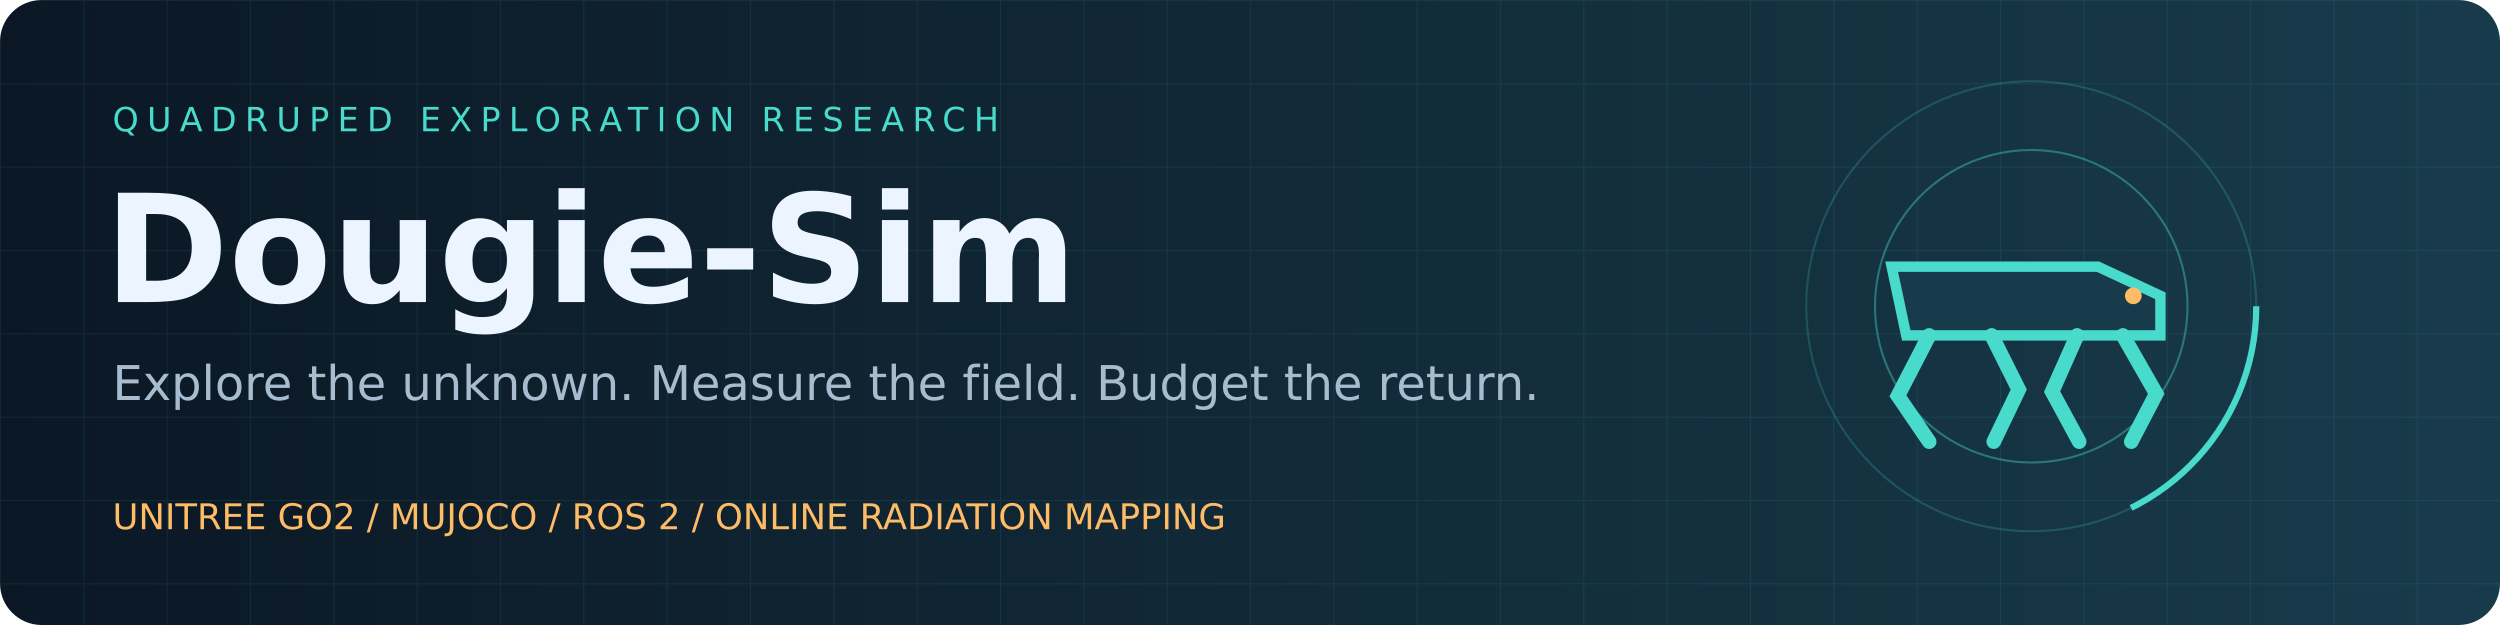
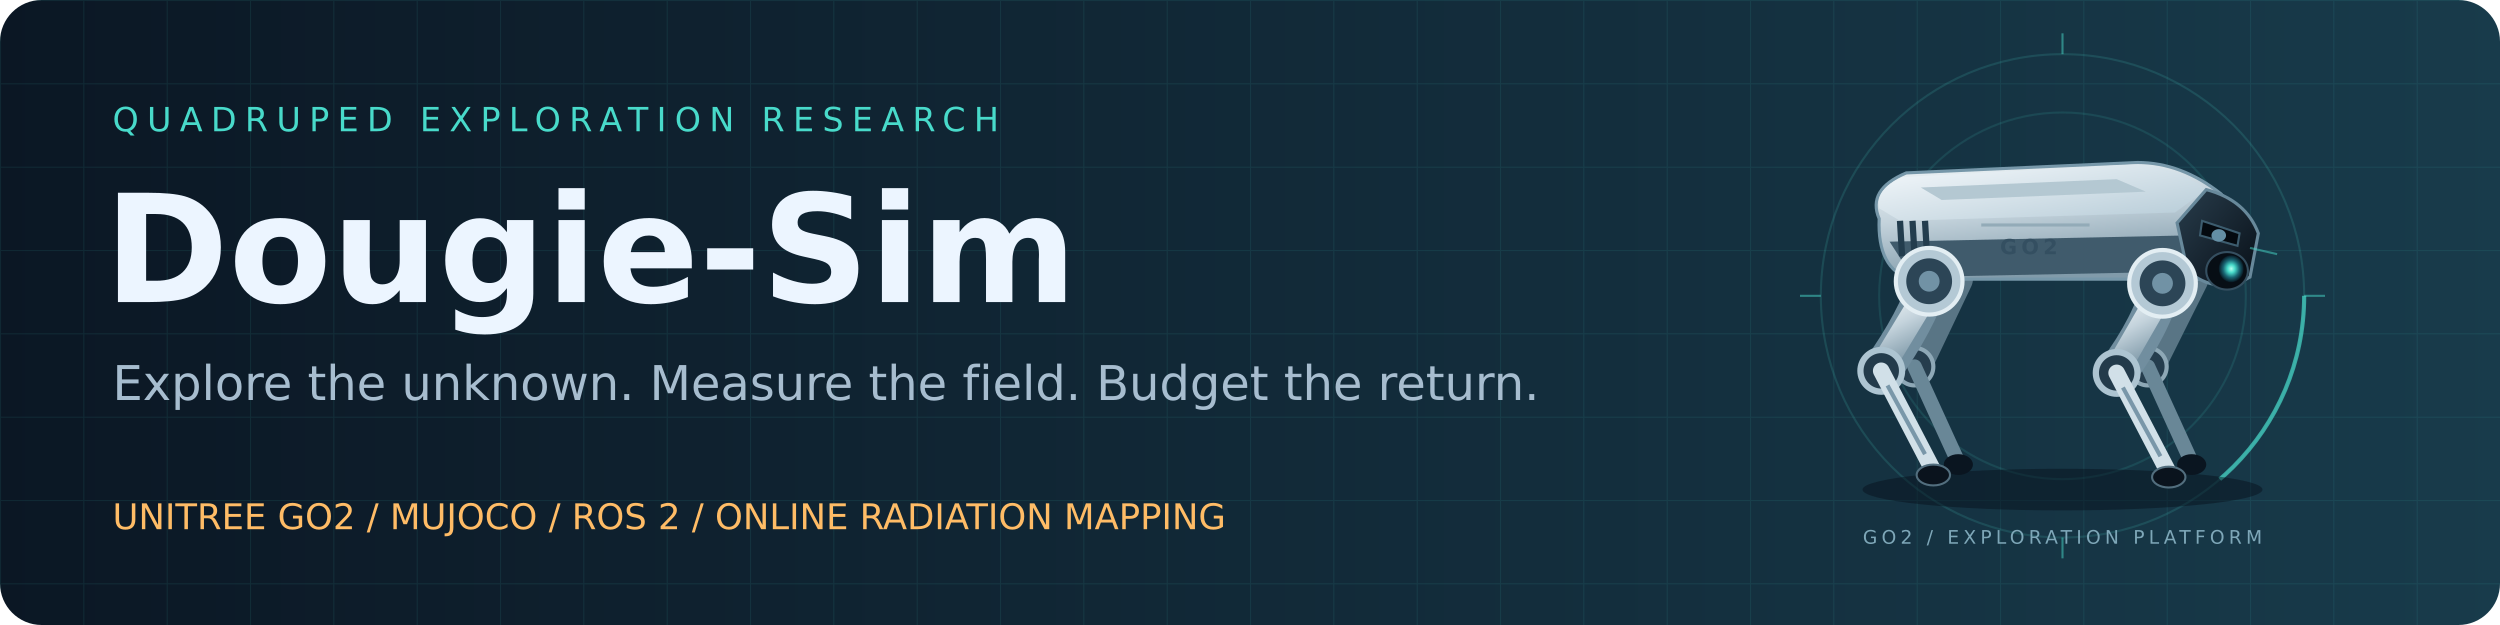
<svg xmlns="http://www.w3.org/2000/svg" width="1200" height="300" viewBox="0 0 1200 300" role="img" aria-labelledby="title desc">
  <defs>
    <linearGradient id="bg">
      <stop stop-color="#0b1724" />
      <stop offset="1" stop-color="#183b4b" />
    </linearGradient>
+     <linearGradient id="shell" x1="0" y1="0" x2="0.3" y2="1">
+       <stop stop-color="#f1f6f8" />
+       <stop offset=".48" stop-color="#c4d3dc" />
+       <stop offset="1" stop-color="#819baa" />
+     </linearGradient>
+     <linearGradient id="top" x1="0" y1="0" x2="1" y2="1">
+       <stop stop-color="#f5f9fc" />
+       <stop offset="1" stop-color="#b4cad6" />
+     </linearGradient>
+     <linearGradient id="visor" x1="0" y1="0" x2="1" y2="1">
+       <stop stop-color="#283d4c" />
+       <stop offset="1" stop-color="#080f17" />
+     </linearGradient>
+     <radialGradient id="lens">
+       <stop stop-color="#b4fff0" />
+       <stop offset=".3" stop-color="#48daca" />
+       <stop offset=".65" stop-color="#196573" />
+       <stop offset="1" stop-color="#081823" />
+     </radialGradient>
    <pattern id="grid" width="40" height="40" patternUnits="userSpaceOnUse">
      <path d="M40 0H0V40" fill="none" stroke="#48daca" stroke-opacity=".09" />
    </pattern>
  </defs>
  <rect width="1200" height="300" rx="20" fill="url(#bg)" />
  <rect width="1200" height="300" rx="20" fill="url(#grid)" />
-   <g fill="none" stroke="#48daca" transform="translate(975 147)">
-     <circle r="108" opacity=".2" />
-     <circle r="75" opacity=".4" />
-     <circle r="108" stroke-width="3" stroke-dasharray="120 560">
-       <animateTransform attributeName="transform" type="rotate" from="0" to="360" dur="9s" repeatCount="indefinite" />
-     </circle>
-     <path d="M-67-19H32L62-5V14H-60Z" fill="#183b4b" stroke-width="5" />
-     <path d="M-49 14L-64 43L-49 65M-19 14L-6 40L-18 65M22 14L10 41L23 65M44 14L60 42L48 65" stroke-width="7" stroke-linecap="round" />
-     <circle cx="49" cy="-5" r="4" fill="#ffbc66" stroke="none" />
+   <g transform="translate(990 142)">
+     <g fill="none" stroke="#48daca">
+       <circle r="116" opacity=".15" />
+       <circle r="88" opacity=".12" />
+       <circle r="116" stroke-width="2" stroke-dasharray="100 629" opacity=".7">
+         <animateTransform attributeName="transform" type="rotate" from="0" to="360" dur="9s" repeatCount="indefinite" />
+       </circle>
+       <path d="M-126 0H-116M116 0H126M0-126V-116M0 116V126" opacity=".5" />
+     </g>
+     <ellipse cx="0" cy="93" rx="96" ry="10" fill="#050e18" opacity=".45">
+       <animate attributeName="rx" values="96;90;96;90;96" dur="1.6s" repeatCount="indefinite" />
+     </ellipse>
+     <g>
+       <animateTransform attributeName="transform" type="translate" values="0 0;0 -2;0 0;0 -2;0 0" dur="1.6s" repeatCount="indefinite" />
+       <g transform="translate(-51 -8)">
+         <g>
+           <animateTransform attributeName="transform" type="rotate" values="-12;14;-12" dur="1.6s" repeatCount="indefinite" />
+           <path d="M0 0L-20 42" fill="none" stroke="#597585" stroke-width="16" stroke-linecap="round" />
+           <circle cx="-20" cy="42" r="9" fill="#253d4d" stroke="#8ea8b6" stroke-width="2" />
+           <g transform="translate(-20 42)">
+             <g>
+               <animateTransform attributeName="transform" type="rotate" values="8;-18;8" dur="1.6s" repeatCount="indefinite" />
+               <path d="M0 0L21 46" fill="none" stroke="#698797" stroke-width="7" stroke-linecap="round" />
+               <ellipse cx="21" cy="47" rx="7" ry="5" fill="#0a1520" />
+             </g>
+           </g>
+         </g>
+       </g>
+       <g transform="translate(62 -8)">
+         <g>
+           <animateTransform attributeName="transform" type="rotate" values="14;-12;14" dur="1.6s" repeatCount="indefinite" />
+           <path d="M0 0L-21 42" fill="none" stroke="#597585" stroke-width="16" stroke-linecap="round" />
+           <circle cx="-21" cy="42" r="9" fill="#253d4d" stroke="#8ea8b6" stroke-width="2" />
+           <g transform="translate(-21 42)">
+             <g>
+               <animateTransform attributeName="transform" type="rotate" values="-18;8;-18" dur="1.6s" repeatCount="indefinite" />
+               <path d="M0 0L21 46" fill="none" stroke="#698797" stroke-width="7" stroke-linecap="round" />
+               <ellipse cx="21" cy="47" rx="7" ry="5" fill="#0a1520" />
+             </g>
+           </g>
+         </g>
+       </g>
+       <path d="M-88-37Q-94-51-75-59L36-64Q57-64 76-49L92-31L78-8L-73-8Q-89-13-88-37Z" fill="url(#shell)" stroke="#7697a9" stroke-width="1.5" />
+       <path d="M-77-57L34-63Q52-63 69-51L54-40L-78-36L-88-42Q-90-51-77-57Z" fill="url(#top)" />
+       <path d="M-83-26L60-29L76-12L-72-9Z" fill="#405b6c" />
+       <path d="M-68-52L26-56L40-50L-58-46Z" fill="#b4c8d2" />
+       <path d="M-78-36L-77-19M-72-36L-71-19M-66-36L-65-19" stroke="#233d4e" stroke-width="3" />
+       <path d="M-39-34H13" stroke="#93abb8" stroke-width="1.5" />
+       <text x="-30" y="-20" fill="#344f61" font-family="DejaVu Sans,Arial,sans-serif" font-size="10" font-weight="bold" letter-spacing="2">GO2</text>
+       <path d="M69-51Q88-46 94-30L90-9Q74 0 60-12L55-35Z" fill="url(#visor)" stroke="#68899b" stroke-width="1.5" />
+       <path d="M67-36L85-30L84-24L66-29Z" fill="#040a10" stroke="#3c5c6e" />
+       <ellipse cx="75" cy="-29" rx="3.5" ry="3" fill="#648fa5" />
+       <ellipse cx="79" cy="-12" rx="10" ry="9" fill="#070e15" stroke="#354f60" />
+       <ellipse cx="81" cy="-13" rx="6" ry="6.5" fill="url(#lens)" />
+       <path d="M90-23L103-20" stroke="#48daca" stroke-width="1" opacity=".5" />
+       <g transform="translate(-64 -7)">
+         <g>
+           <animateTransform attributeName="transform" type="rotate" values="14;-12;14" dur="1.6s" repeatCount="indefinite" />
+           <path d="M0 0Q-6 19-23 43" fill="none" stroke="#718e9f" stroke-width="19" stroke-linecap="round" />
+           <path d="M-2 7L-22 40" fill="none" stroke="url(#shell)" stroke-width="12" stroke-linecap="round" />
+           <circle cx="-23" cy="43" r="10" fill="#233b4b" stroke="#adc4d1" stroke-width="3" />
+           <g transform="translate(-23 43)">
+             <g>
+               <animateTransform attributeName="transform" type="rotate" values="-18;8;-18" dur="1.6s" repeatCount="indefinite" />
+               <path d="M0 0L25 48" fill="none" stroke="#d1e0e8" stroke-width="8" stroke-linecap="round" />
+               <path d="M3 7L21 40" stroke="#7997a9" stroke-width="2" />
+               <ellipse cx="25" cy="50" rx="8" ry="5" fill="#0a131d" stroke="#526e7e" />
+             </g>
+           </g>
+         </g>
+         <circle r="16" fill="#b4c9d5" stroke="#e3eef3" stroke-width="2" />
+         <circle r="11" fill="#2c4556" />
+         <circle r="5" fill="#7192a5" />
+       </g>
+       <g transform="translate(48 -6)">
+         <g>
+           <animateTransform attributeName="transform" type="rotate" values="-12;14;-12" dur="1.6s" repeatCount="indefinite" />
+           <path d="M0 0Q-5 20-22 43" fill="none" stroke="#718e9f" stroke-width="19" stroke-linecap="round" />
+           <path d="M-2 7L-21 40" fill="none" stroke="url(#shell)" stroke-width="12" stroke-linecap="round" />
+           <circle cx="-22" cy="43" r="10" fill="#233b4b" stroke="#adc4d1" stroke-width="3" />
+           <g transform="translate(-22 43)">
+             <g>
+               <animateTransform attributeName="transform" type="rotate" values="8;-18;8" dur="1.6s" repeatCount="indefinite" />
+               <path d="M0 0L25 48" fill="none" stroke="#d1e0e8" stroke-width="8" stroke-linecap="round" />
+               <path d="M3 7L21 40" stroke="#7997a9" stroke-width="2" />
+               <ellipse cx="25" cy="50" rx="8" ry="5" fill="#0a131d" stroke="#526e7e" />
+             </g>
+           </g>
+         </g>
+         <circle r="16" fill="#b4c9d5" stroke="#e3eef3" stroke-width="2" />
+         <circle r="11" fill="#2c4556" />
+         <circle r="5" fill="#7192a5" />
+       </g>
+     </g>
+     <text x="0" y="119" text-anchor="middle" fill="#7ea7b8" font-family="DejaVu Sans,Arial,sans-serif" font-size="9" letter-spacing="2">GO2 / EXPLORATION PLATFORM</text>
  </g>
  <g font-family="DejaVu Sans,Arial,sans-serif">
    <text x="54" y="63" fill="#48daca" font-size="16" letter-spacing="4">QUADRUPED EXPLORATION RESEARCH</text>
    <text x="50" y="145" fill="#ecf5ff" font-size="72" font-weight="bold">Dougie-Sim</text>
    <text x="54" y="192" fill="#a7bdcf" font-size="23">Explore the unknown. Measure the field. Budget the return.</text>
    <text x="54" y="254" fill="#ffbc66" font-size="17">UNITREE GO2  /  MUJOCO  /  ROS 2  /  ONLINE RADIATION MAPPING</text>
  </g>
</svg>
